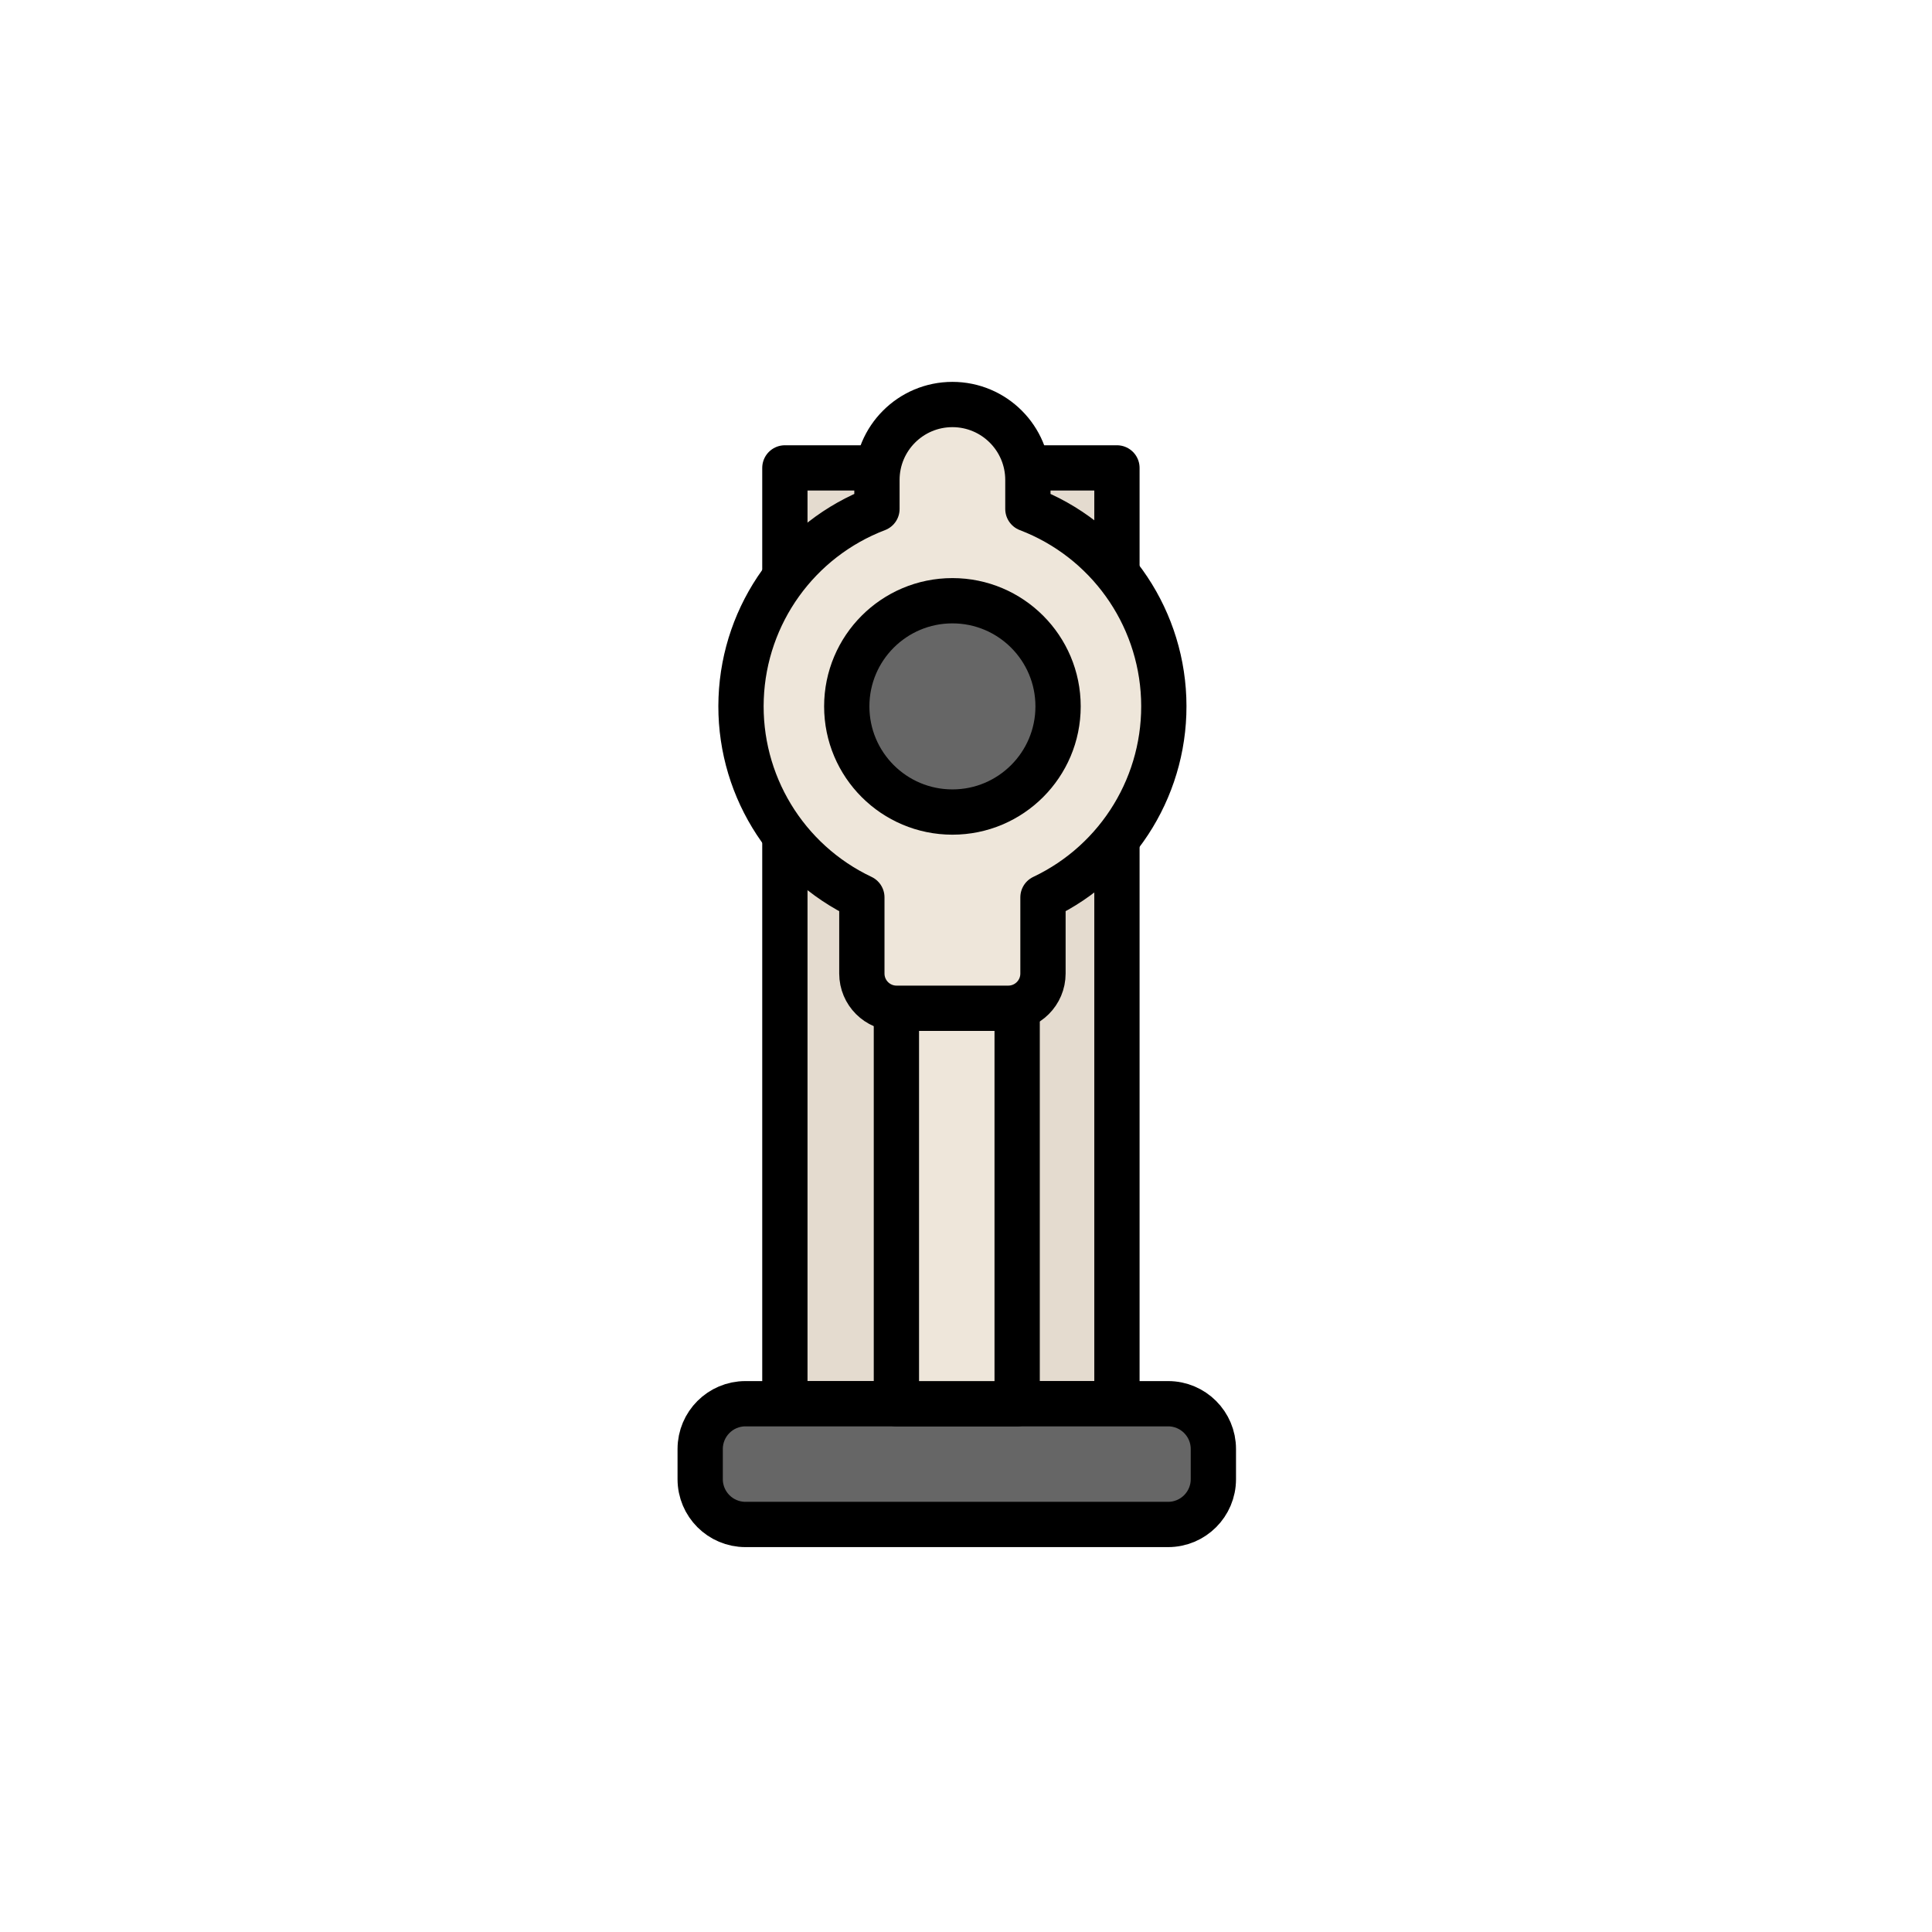
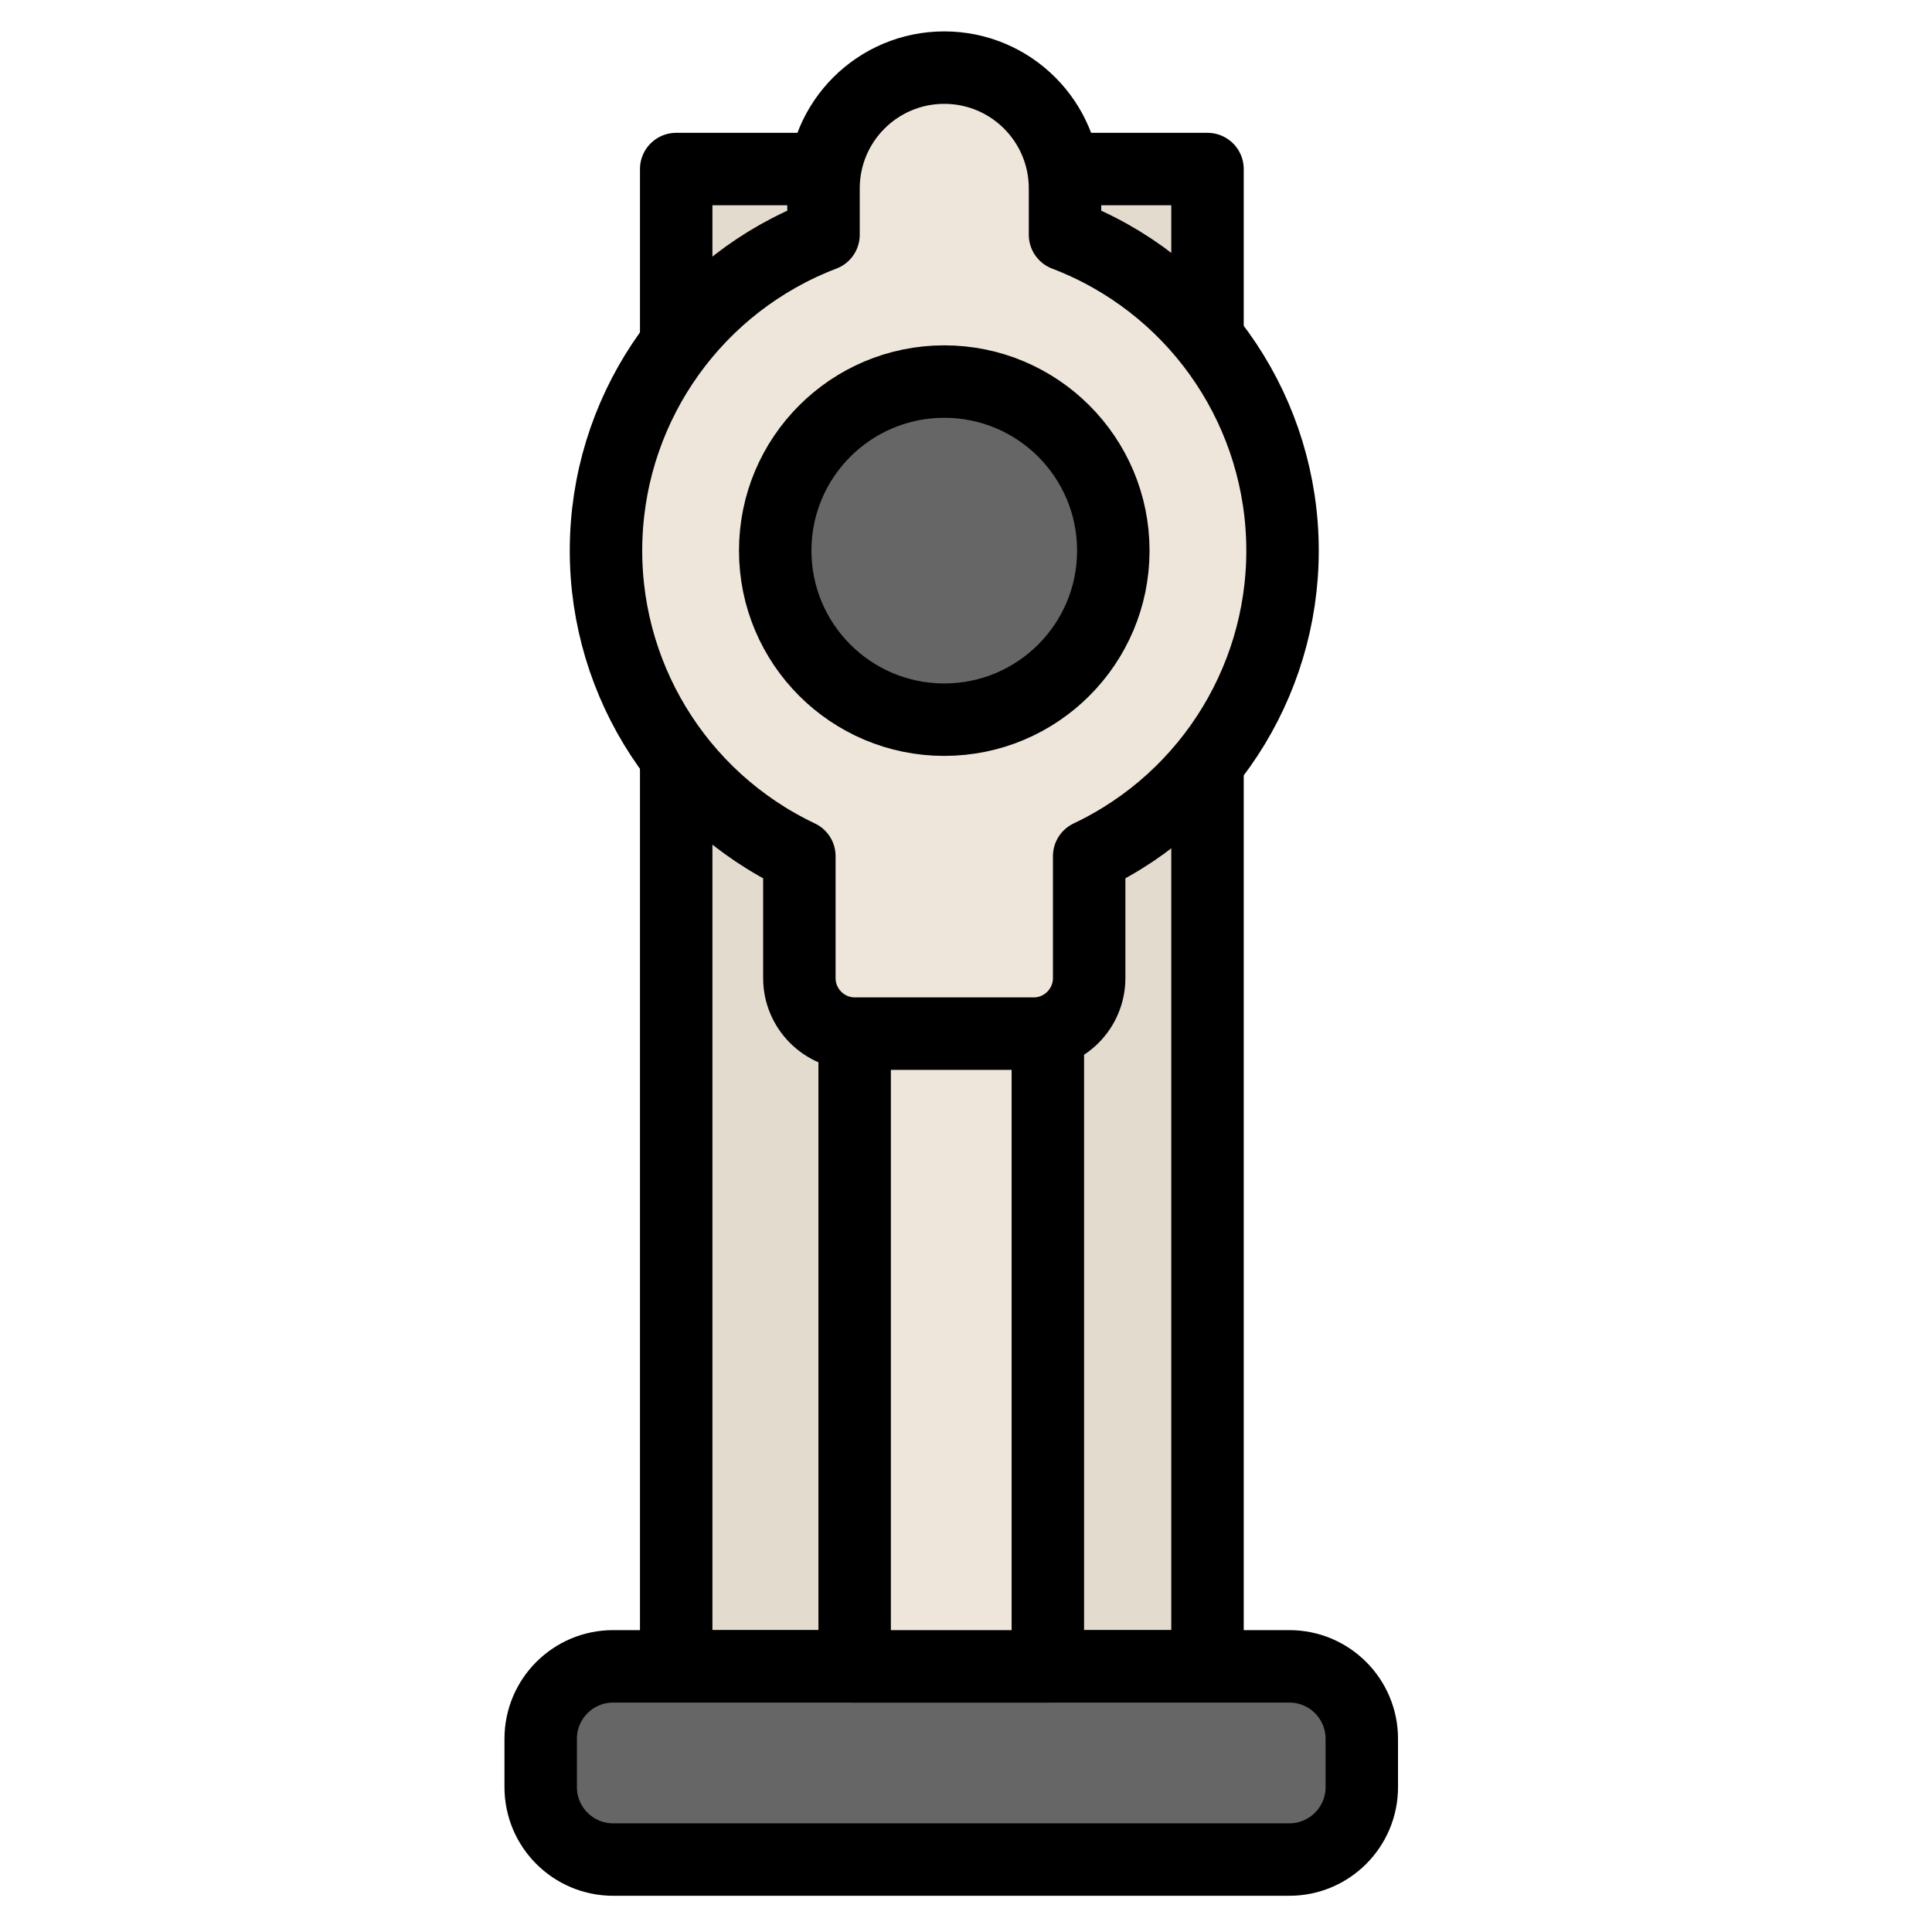
- <svg xmlns="http://www.w3.org/2000/svg" id="_44img_VacuumCleaner_80" data-name="44img_VacuumCleaner_80" width="128" height="128" viewBox="0 0 128 128">
-   <rect id="Rectangle" width="128" height="128" fill="none" />
-   <g id="ic" transform="translate(46 26)">
+ <svg xmlns="http://www.w3.org/2000/svg" id="img_VacuumCleaner_80" width="80" height="80" viewBox="0 0 80 80">
+   <rect id="Rectangle" width="80" height="80" fill="none" />
+   <g id="ic" transform="translate(22 2)">
    <rect id="Rectangle-2" data-name="Rectangle" width="22" height="62" transform="translate(6 5)" fill="#e4dbcf" stroke="#000" stroke-linecap="round" stroke-linejoin="round" stroke-miterlimit="10" stroke-width="3" />
    <g id="Group_4" data-name="Group 4" transform="translate(0 65.4)">
      <path id="Path" d="M34,5a3,3,0,0,1-3,3H3A3,3,0,0,1,0,5V3A3,3,0,0,1,3,0H31a3,3,0,0,1,3,3Z" transform="translate(0.389 1.6)" fill="#666" stroke="#000" stroke-linecap="round" stroke-linejoin="round" stroke-miterlimit="10" stroke-width="3" />
    </g>
    <path id="Path-2" data-name="Path" d="M8,30H0V0H8Z" transform="translate(13.389 37)" fill="#eee6da" stroke="#000" stroke-linecap="round" stroke-linejoin="round" stroke-miterlimit="10" stroke-width="3" />
    <path id="Combined_Shape" data-name="Combined Shape" d="M10.3,40A2.3,2.3,0,0,1,8,37.7V32.652A14,14,0,0,1,9,6.92V5A5,5,0,1,1,19,5V6.92a14,14,0,0,1,1,25.732V37.7A2.3,2.3,0,0,1,17.7,40Z" transform="translate(3.1 0.8)" fill="#eee6da" stroke="#000" stroke-linecap="round" stroke-linejoin="round" stroke-miterlimit="10" stroke-width="3" />
    <circle id="Oval" cx="7" cy="7" r="7" transform="translate(10.1 13.8)" fill="#666" stroke="#000" stroke-linecap="round" stroke-linejoin="round" stroke-miterlimit="10" stroke-width="3" />
  </g>
</svg>
